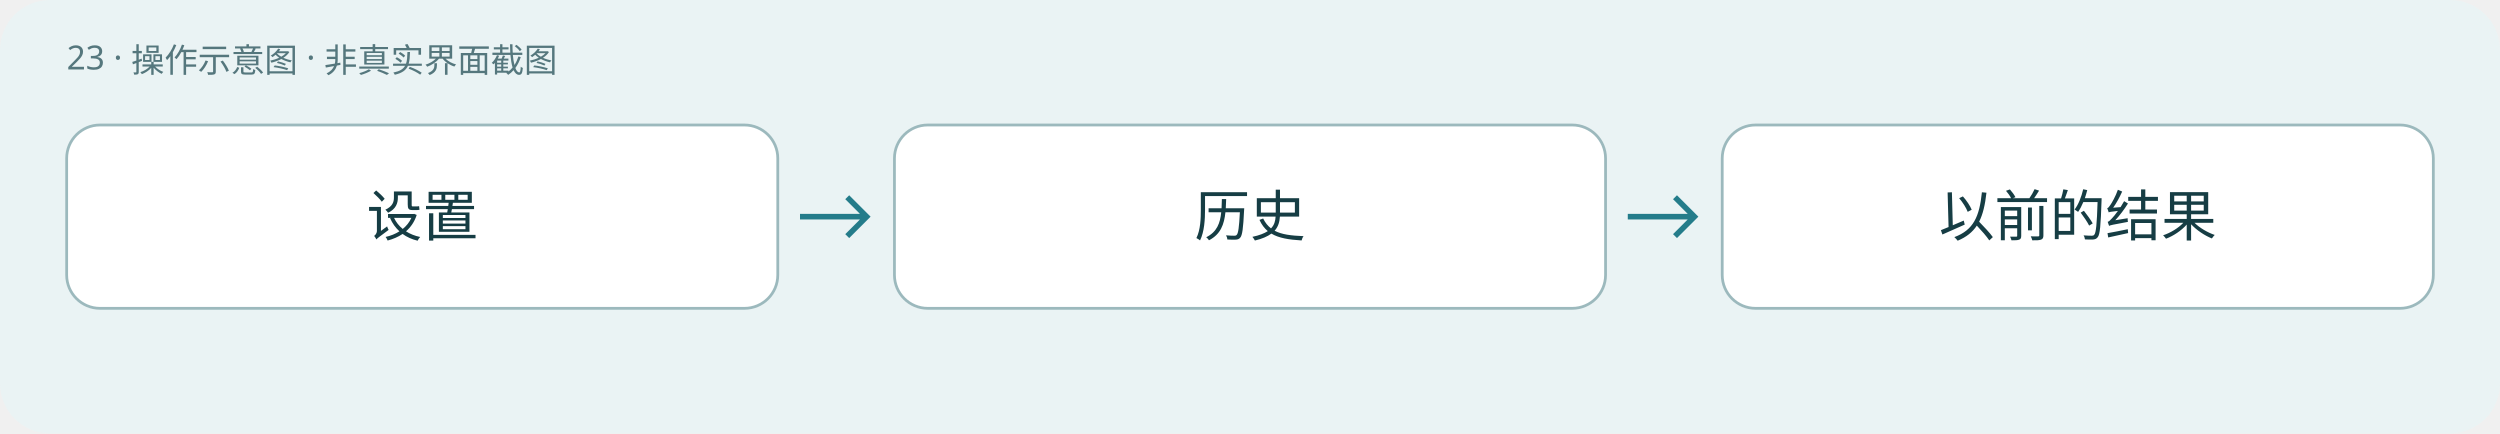
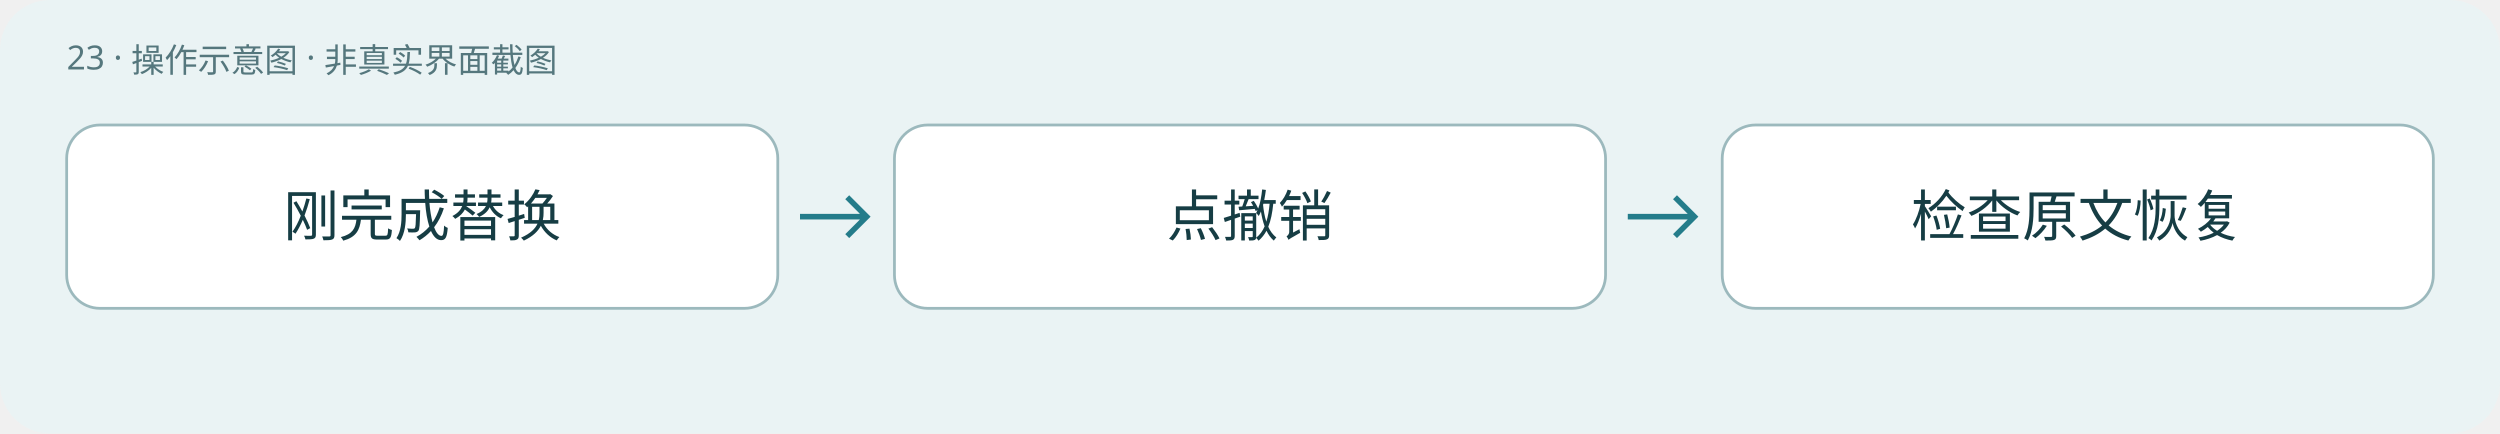
<svg xmlns="http://www.w3.org/2000/svg" viewBox="0 0 900 156" role="img">
  <rect width="900" height="156" rx="18" fill="#eaf3f4" />
  <rect x="24" y="45" width="256" height="66" rx="12" fill="white" stroke="#9cb9bd" />
-   <text x="152" y="85" text-anchor="middle" font-family="Microsoft YaHei,PingFang SC,sans-serif" font-size="20" fill="#163d44">设置</text>
+   <text x="152" y="85" text-anchor="middle" font-family="Microsoft YaHei,PingFang SC,sans-serif" font-size="20" fill="#163d44">刚完成替换</text>
  <path d="M288 78 h24 m-7 -7 7 7 -7 7" fill="none" stroke="#247c8a" stroke-width="2" />
  <rect x="322" y="45" width="256" height="66" rx="12" fill="white" stroke="#9cb9bd" />
-   <text x="450" y="85" text-anchor="middle" font-family="Microsoft YaHei,PingFang SC,sans-serif" font-size="20" fill="#163d44">历史</text>
+   <text x="450" y="85" text-anchor="middle" font-family="Microsoft YaHei,PingFang SC,sans-serif" font-size="20" fill="#163d44">点撤销</text>
  <path d="M586 78 h24 m-7 -7 7 7 -7 7" fill="none" stroke="#247c8a" stroke-width="2" />
  <rect x="620" y="45" width="256" height="66" rx="12" fill="white" stroke="#9cb9bd" />
-   <text x="748" y="85" text-anchor="middle" font-family="Microsoft YaHei,PingFang SC,sans-serif" font-size="20" fill="#163d44">以前的结果</text>
+   <text x="748" y="85" text-anchor="middle" font-family="Microsoft YaHei,PingFang SC,sans-serif" font-size="20" fill="#163d44">检查原文恢复</text>
  <text x="24" y="25" font-family="sans-serif" font-size="12" fill="#55777d">23 · 操作示意图 · 非真实界面截图</text>
</svg>
